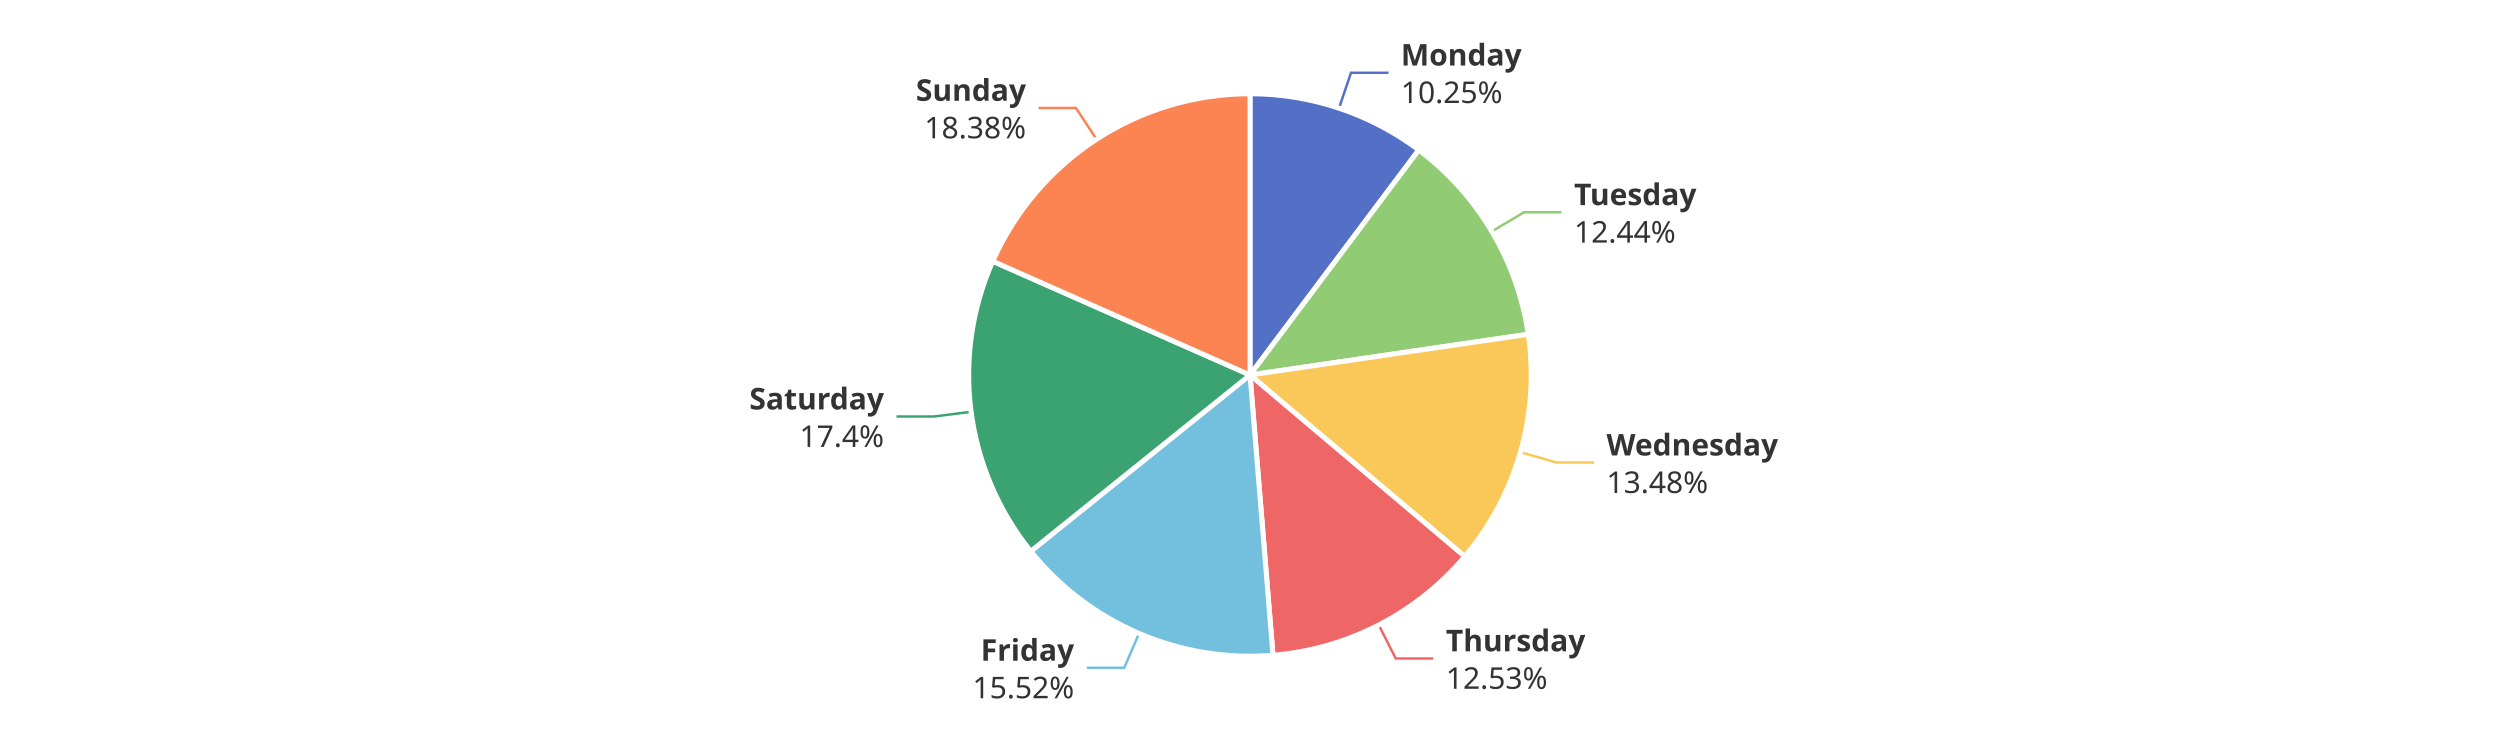
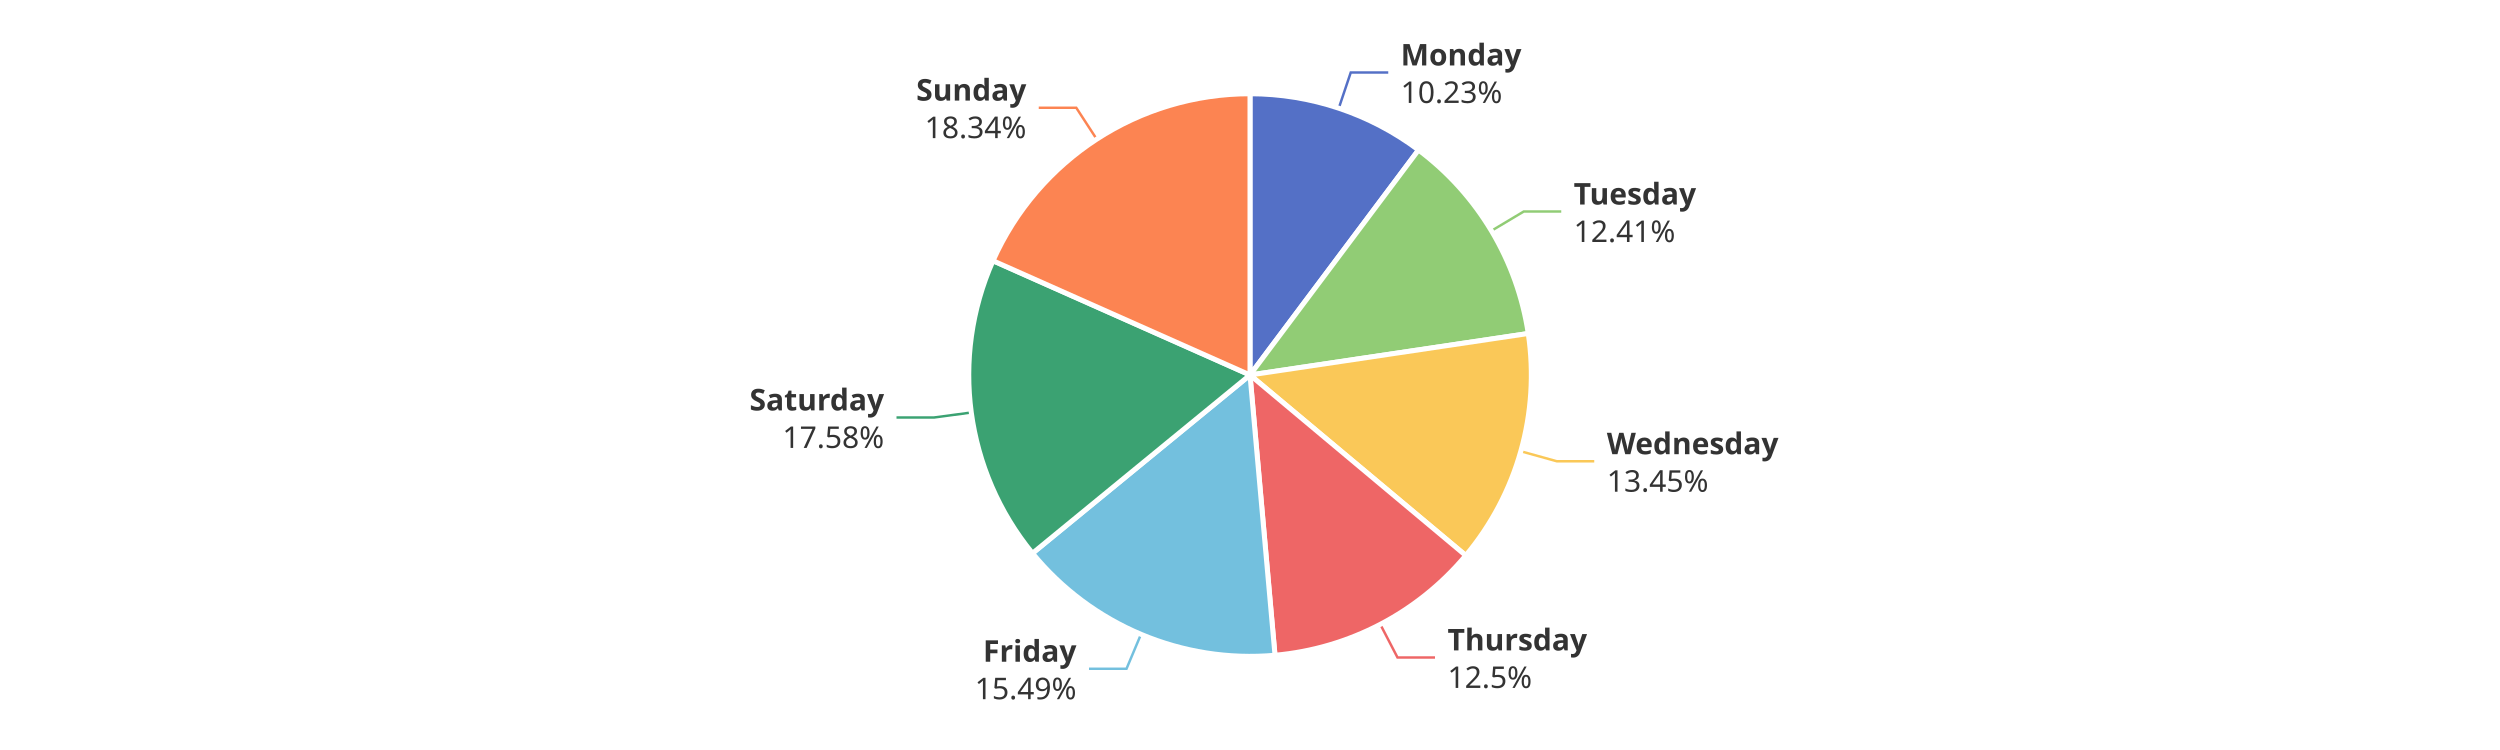
<svg xmlns="http://www.w3.org/2000/svg" width="1000" height="300" version="1.1" baseProfile="full" viewBox="0 0 1000 300">
  <rect width="1000" height="300" x="0" y="0" id="0" fill="#ffffff" />
-   <polyline points="535.6 43.3 540.4 29.1 555.4 29.1" fill="none" stroke="#5470c6" />
-   <polyline points="596.7 92.6 609.6 84.9 624.6 84.9" fill="none" stroke="#91cc75" />
-   <polyline points="608.2 180.9 622.6 185 637.6 185" fill="none" stroke="#fac858" />
-   <polyline points="551.5 250 558.3 263.4 573.3 263.4" fill="none" stroke="#ee6666" />
-   <polyline points="455.6 253.4 449.7 267.1 434.7 267.1" fill="none" stroke="#73c0de" />
-   <polyline points="388.5 164.7 373.6 166.6 358.6 166.6" fill="none" stroke="#3ba272" />
-   <polyline points="438.6 55.7 430.4 43.2 415.4 43.2" fill="none" stroke="#fc8452" />
-   <path d="M500 37.5A112.5 112.5 0 0 1 567.5 60L500 150Z" fill="#5470c6" stroke="#fff" stroke-width="2" stroke-linejoin="round" />
-   <path d="M567.5 60A112.5 112.5 0 0 1 611.3 133.7L500 150Z" fill="#91cc75" stroke="#fff" stroke-width="2" stroke-linejoin="round" />
-   <path d="M611.3 133.7A112.5 112.5 0 0 1 585.9 222.6L500 150Z" fill="#fac858" stroke="#fff" stroke-width="2" stroke-linejoin="round" />
-   <path d="M585.9 222.6A112.5 112.5 0 0 1 509.2 262.1L500 150Z" fill="#ee6666" stroke="#fff" stroke-width="2" stroke-linejoin="round" />
-   <path d="M509.2 262.1A112.5 112.5 0 0 1 412.3 220.5L500 150Z" fill="#73c0de" stroke="#fff" stroke-width="2" stroke-linejoin="round" />
-   <path d="M412.3 220.5A112.5 112.5 0 0 1 397.1 104.5L500 150Z" fill="#3ba272" stroke="#fff" stroke-width="2" stroke-linejoin="round" />
-   <path d="M397.1 104.5A112.5 112.5 0 0 1 500 37.5L500 150Z" fill="#fc8452" stroke="#fff" stroke-width="2" stroke-linejoin="round" />
-   <path d="M0 -15l42.8 0l0 30l-42.8 0Z" transform="translate(560.3508 29.0535)" fill="none" />
-   <text dominant-baseline="central" text-anchor="start" style="font-size:12px;font-family:sans-serif;font-weight:bold;" y="-7.5" transform="translate(560.3508 29.0535)" fill="#333" stroke="rgb(255,255,255)" stroke-width="2" paint-order="stroke" stroke-miterlimit="2">Monday</text>
-   <text dominant-baseline="central" text-anchor="start" style="font-size:12px;font-family:sans-serif;" y="7.5" transform="translate(560.3508 29.0535)" fill="#333" stroke="rgb(255,255,255)" stroke-width="2" paint-order="stroke" stroke-miterlimit="2">10.25%</text>
-   <path d="M0 -15l46.2 0l0 30l-46.2 0Z" transform="translate(629.6221 84.8905)" fill="none" />
-   <text dominant-baseline="central" text-anchor="start" style="font-size:12px;font-family:sans-serif;font-weight:bold;" y="-7.5" transform="translate(629.6221 84.8905)" fill="#333" stroke="rgb(255,255,255)" stroke-width="2" paint-order="stroke" stroke-miterlimit="2">Tuesday</text>
-   <text dominant-baseline="central" text-anchor="start" style="font-size:12px;font-family:sans-serif;" y="7.5" transform="translate(629.6221 84.8905)" fill="#333" stroke="rgb(255,255,255)" stroke-width="2" paint-order="stroke" stroke-miterlimit="2">12.44%</text>
-   <path d="M0 -15l63.6 0l0 30l-63.6 0Z" transform="translate(642.5927 185.0325)" fill="none" />
-   <text dominant-baseline="central" text-anchor="start" style="font-size:12px;font-family:sans-serif;font-weight:bold;" y="-7.5" transform="translate(642.5927 185.0325)" fill="#333" stroke="rgb(255,255,255)" stroke-width="2" paint-order="stroke" stroke-miterlimit="2">Wednesday</text>
-   <text dominant-baseline="central" text-anchor="start" style="font-size:12px;font-family:sans-serif;" y="7.5" transform="translate(642.5927 185.0325)" fill="#333" stroke="rgb(255,255,255)" stroke-width="2" paint-order="stroke" stroke-miterlimit="2">13.48%</text>
-   <path d="M0 -15l50.2 0l0 30l-50.2 0Z" transform="translate(578.3473 263.366)" fill="none" />
-   <text dominant-baseline="central" text-anchor="start" style="font-size:12px;font-family:sans-serif;font-weight:bold;" y="-7.5" transform="translate(578.3473 263.366)" fill="#333" stroke="rgb(255,255,255)" stroke-width="2" paint-order="stroke" stroke-miterlimit="2">Thursday</text>
-   <text dominant-baseline="central" text-anchor="start" style="font-size:12px;font-family:sans-serif;" y="7.5" transform="translate(578.3473 263.366)" fill="#333" stroke="rgb(255,255,255)" stroke-width="2" paint-order="stroke" stroke-miterlimit="2">12.53%</text>
-   <path d="M-40.9 -15l40.9 0l0 30l-40.9 0Z" transform="translate(429.6579 267.1406)" fill="none" />
-   <text dominant-baseline="central" text-anchor="end" style="font-size:12px;font-family:sans-serif;font-weight:bold;" y="-7.5" transform="translate(429.6579 267.1406)" fill="#333" stroke="rgb(255,255,255)" stroke-width="2" paint-order="stroke" stroke-miterlimit="2">Friday</text>
-   <text dominant-baseline="central" text-anchor="end" style="font-size:12px;font-family:sans-serif;" y="7.5" transform="translate(429.6579 267.1406)" fill="#333" stroke="rgb(255,255,255)" stroke-width="2" paint-order="stroke" stroke-miterlimit="2">15.52%</text>
-   <path d="M-48.2 -15l48.2 0l0 30l-48.2 0Z" transform="translate(353.5873 166.6156)" fill="none" />
-   <text dominant-baseline="central" text-anchor="end" style="font-size:12px;font-family:sans-serif;font-weight:bold;" y="-7.5" transform="translate(353.5873 166.6156)" fill="#333" stroke="rgb(255,255,255)" stroke-width="2" paint-order="stroke" stroke-miterlimit="2">Saturday</text>
-   <text dominant-baseline="central" text-anchor="end" style="font-size:12px;font-family:sans-serif;" y="7.5" transform="translate(353.5873 166.6156)" fill="#333" stroke="rgb(255,255,255)" stroke-width="2" paint-order="stroke" stroke-miterlimit="2">17.4%</text>
-   <path d="M-40.9 -15l40.9 0l0 30l-40.9 0Z" transform="translate(410.4018 43.1714)" fill="none" />
-   <text dominant-baseline="central" text-anchor="end" style="font-size:12px;font-family:sans-serif;font-weight:bold;" y="-7.5" transform="translate(410.4018 43.1714)" fill="#333" stroke="rgb(255,255,255)" stroke-width="2" paint-order="stroke" stroke-miterlimit="2">Sunday</text>
-   <text dominant-baseline="central" text-anchor="end" style="font-size:12px;font-family:sans-serif;" y="7.5" transform="translate(410.4018 43.1714)" fill="#333" stroke="rgb(255,255,255)" stroke-width="2" paint-order="stroke" stroke-miterlimit="2">18.38%</text>
+   <polyline points="535.5 43.3 540.3 29 555.3 29" fill="none" stroke="#5470c6" />
+   <polyline points="596.6 92.3 609.5 84.6 624.5 84.6" fill="none" stroke="#91cc75" />
+   <polyline points="608.3 180.5 622.7 184.5 637.7 184.5" fill="none" stroke="#fac858" />
+   <polyline points="552.1 249.7 559 263 574 263" fill="none" stroke="#ee6666" />
+   <polyline points="456.4 253.7 450.6 267.5 435.6 267.5" fill="none" stroke="#73c0de" />
+   <polyline points="388.5 165 373.6 167 358.6 167" fill="none" stroke="#3ba272" />
+   <polyline points="438.7 55.7 430.5 43.1 415.5 43.1" fill="none" stroke="#fc8452" />
+   <path d="M500 37.5A112.5 112.5 0 0 1 567.4 60L500 150Z" fill="#5470c6" stroke="#fff" stroke-width="2" stroke-linejoin="round" />
+   <path d="M567.4 60A112.5 112.5 0 0 1 611.3 133.4L500 150Z" fill="#91cc75" stroke="#fff" stroke-width="2" stroke-linejoin="round" />
+   <path d="M611.3 133.4A112.5 112.5 0 0 1 586.3 222.2L500 150Z" fill="#fac858" stroke="#fff" stroke-width="2" stroke-linejoin="round" />
+   <path d="M586.3 222.2A112.5 112.5 0 0 1 510 262.1L500 150Z" fill="#ee6666" stroke="#fff" stroke-width="2" stroke-linejoin="round" />
+   <path d="M510 262.1A112.5 112.5 0 0 1 413 221.3L500 150Z" fill="#73c0de" stroke="#fff" stroke-width="2" stroke-linejoin="round" />
+   <path d="M413 221.3A112.5 112.5 0 0 1 397.2 104.3L500 150Z" fill="#3ba272" stroke="#fff" stroke-width="2" stroke-linejoin="round" />
+   <path d="M397.2 104.3A112.5 112.5 0 0 1 500 37.5L500 150Z" fill="#fc8452" stroke="#fff" stroke-width="2" stroke-linejoin="round" />
+   <path d="M0 -15l42.8 0l0 30l-42.8 0Z" transform="translate(560.2748 29.0281)" fill="none" />
+   <text dominant-baseline="central" text-anchor="start" style="font-size:12px;font-family:sans-serif;font-weight:bold;" y="-7.5" transform="translate(560.2748 29.0281)" fill="#333" stroke="rgb(255,255,255)" stroke-width="2" paint-order="stroke" stroke-miterlimit="2">Monday</text>
+   <text dominant-baseline="central" text-anchor="start" style="font-size:12px;font-family:sans-serif;" y="7.5" transform="translate(560.2748 29.0281)" fill="#333" stroke="rgb(255,255,255)" stroke-width="2" paint-order="stroke" stroke-miterlimit="2">10.23%</text>
+   <path d="M0 -15l46.2 0l0 30l-46.2 0Z" transform="translate(629.4786 84.6496)" fill="none" />
+   <text dominant-baseline="central" text-anchor="start" style="font-size:12px;font-family:sans-serif;font-weight:bold;" y="-7.5" transform="translate(629.4786 84.6496)" fill="#333" stroke="rgb(255,255,255)" stroke-width="2" paint-order="stroke" stroke-miterlimit="2">Tuesday</text>
+   <text dominant-baseline="central" text-anchor="start" style="font-size:12px;font-family:sans-serif;" y="7.5" transform="translate(629.4786 84.6496)" fill="#333" stroke="rgb(255,255,255)" stroke-width="2" paint-order="stroke" stroke-miterlimit="2">12.41%</text>
+   <path d="M0 -15l63.6 0l0 30l-63.6 0Z" transform="translate(642.7348 184.5315)" fill="none" />
+   <text dominant-baseline="central" text-anchor="start" style="font-size:12px;font-family:sans-serif;font-weight:bold;" y="-7.5" transform="translate(642.7348 184.5315)" fill="#333" stroke="rgb(255,255,255)" stroke-width="2" paint-order="stroke" stroke-miterlimit="2">Wednesday</text>
+   <text dominant-baseline="central" text-anchor="start" style="font-size:12px;font-family:sans-serif;" y="7.5" transform="translate(642.7348 184.5315)" fill="#333" stroke="rgb(255,255,255)" stroke-width="2" paint-order="stroke" stroke-miterlimit="2">13.45%</text>
+   <path d="M0 -15l50.2 0l0 30l-50.2 0Z" transform="translate(579.0229 263.0157)" fill="none" />
+   <text dominant-baseline="central" text-anchor="start" style="font-size:12px;font-family:sans-serif;font-weight:bold;" y="-7.5" transform="translate(579.0229 263.0157)" fill="#333" stroke="rgb(255,255,255)" stroke-width="2" paint-order="stroke" stroke-miterlimit="2">Thursday</text>
+   <text dominant-baseline="central" text-anchor="start" style="font-size:12px;font-family:sans-serif;" y="7.5" transform="translate(579.0229 263.0157)" fill="#333" stroke="rgb(255,255,255)" stroke-width="2" paint-order="stroke" stroke-miterlimit="2">12.5%</text>
+   <path d="M-40.9 -15l40.9 0l0 30l-40.9 0Z" transform="translate(430.5795 267.5324)" fill="none" />
+   <text dominant-baseline="central" text-anchor="end" style="font-size:12px;font-family:sans-serif;font-weight:bold;" y="-7.5" transform="translate(430.5795 267.5324)" fill="#333" stroke="rgb(255,255,255)" stroke-width="2" paint-order="stroke" stroke-miterlimit="2">Friday</text>
+   <text dominant-baseline="central" text-anchor="end" style="font-size:12px;font-family:sans-serif;" y="7.5" transform="translate(430.5795 267.5324)" fill="#333" stroke="rgb(255,255,255)" stroke-width="2" paint-order="stroke" stroke-miterlimit="2">15.49%</text>
+   <path d="M-48.2 -15l48.2 0l0 30l-48.2 0Z" transform="translate(353.6401 167.0127)" fill="none" />
+   <text dominant-baseline="central" text-anchor="end" style="font-size:12px;font-family:sans-serif;font-weight:bold;" y="-7.5" transform="translate(353.6401 167.0127)" fill="#333" stroke="rgb(255,255,255)" stroke-width="2" paint-order="stroke" stroke-miterlimit="2">Saturday</text>
+   <text dominant-baseline="central" text-anchor="end" style="font-size:12px;font-family:sans-serif;" y="7.5" transform="translate(353.6401 167.0127)" fill="#333" stroke="rgb(255,255,255)" stroke-width="2" paint-order="stroke" stroke-miterlimit="2">17.58%</text>
+   <path d="M-40.9 -15l40.9 0l0 30l-40.9 0Z" transform="translate(410.5361 43.084)" fill="none" />
+   <text dominant-baseline="central" text-anchor="end" style="font-size:12px;font-family:sans-serif;font-weight:bold;" y="-7.5" transform="translate(410.5361 43.084)" fill="#333" stroke="rgb(255,255,255)" stroke-width="2" paint-order="stroke" stroke-miterlimit="2">Sunday</text>
+   <text dominant-baseline="central" text-anchor="end" style="font-size:12px;font-family:sans-serif;" y="7.5" transform="translate(410.5361 43.084)" fill="#333" stroke="rgb(255,255,255)" stroke-width="2" paint-order="stroke" stroke-miterlimit="2">18.34%</text>
</svg>
